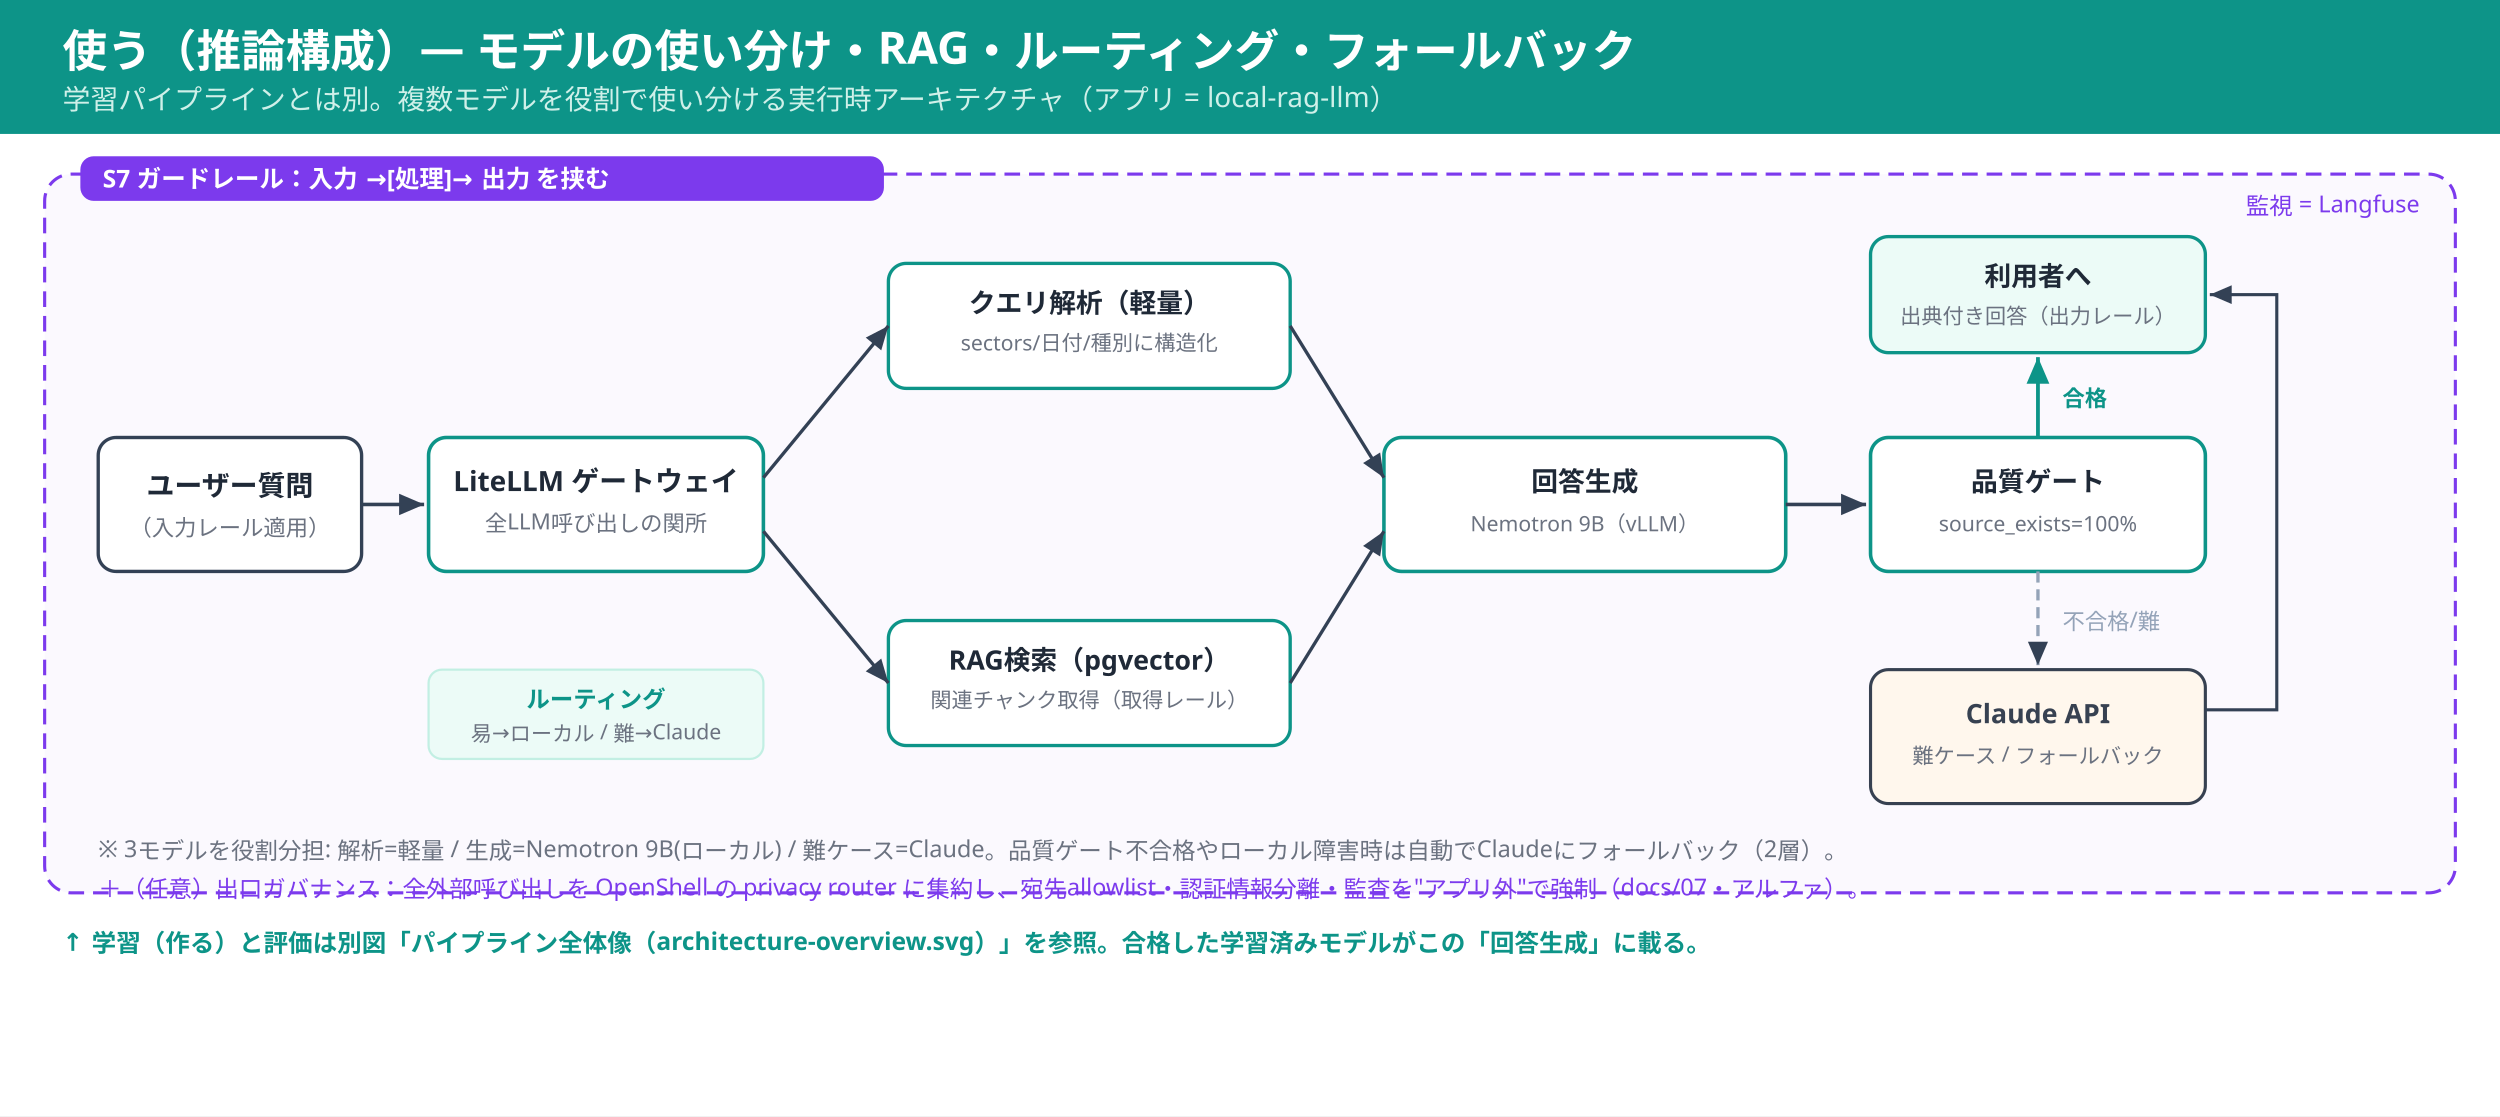
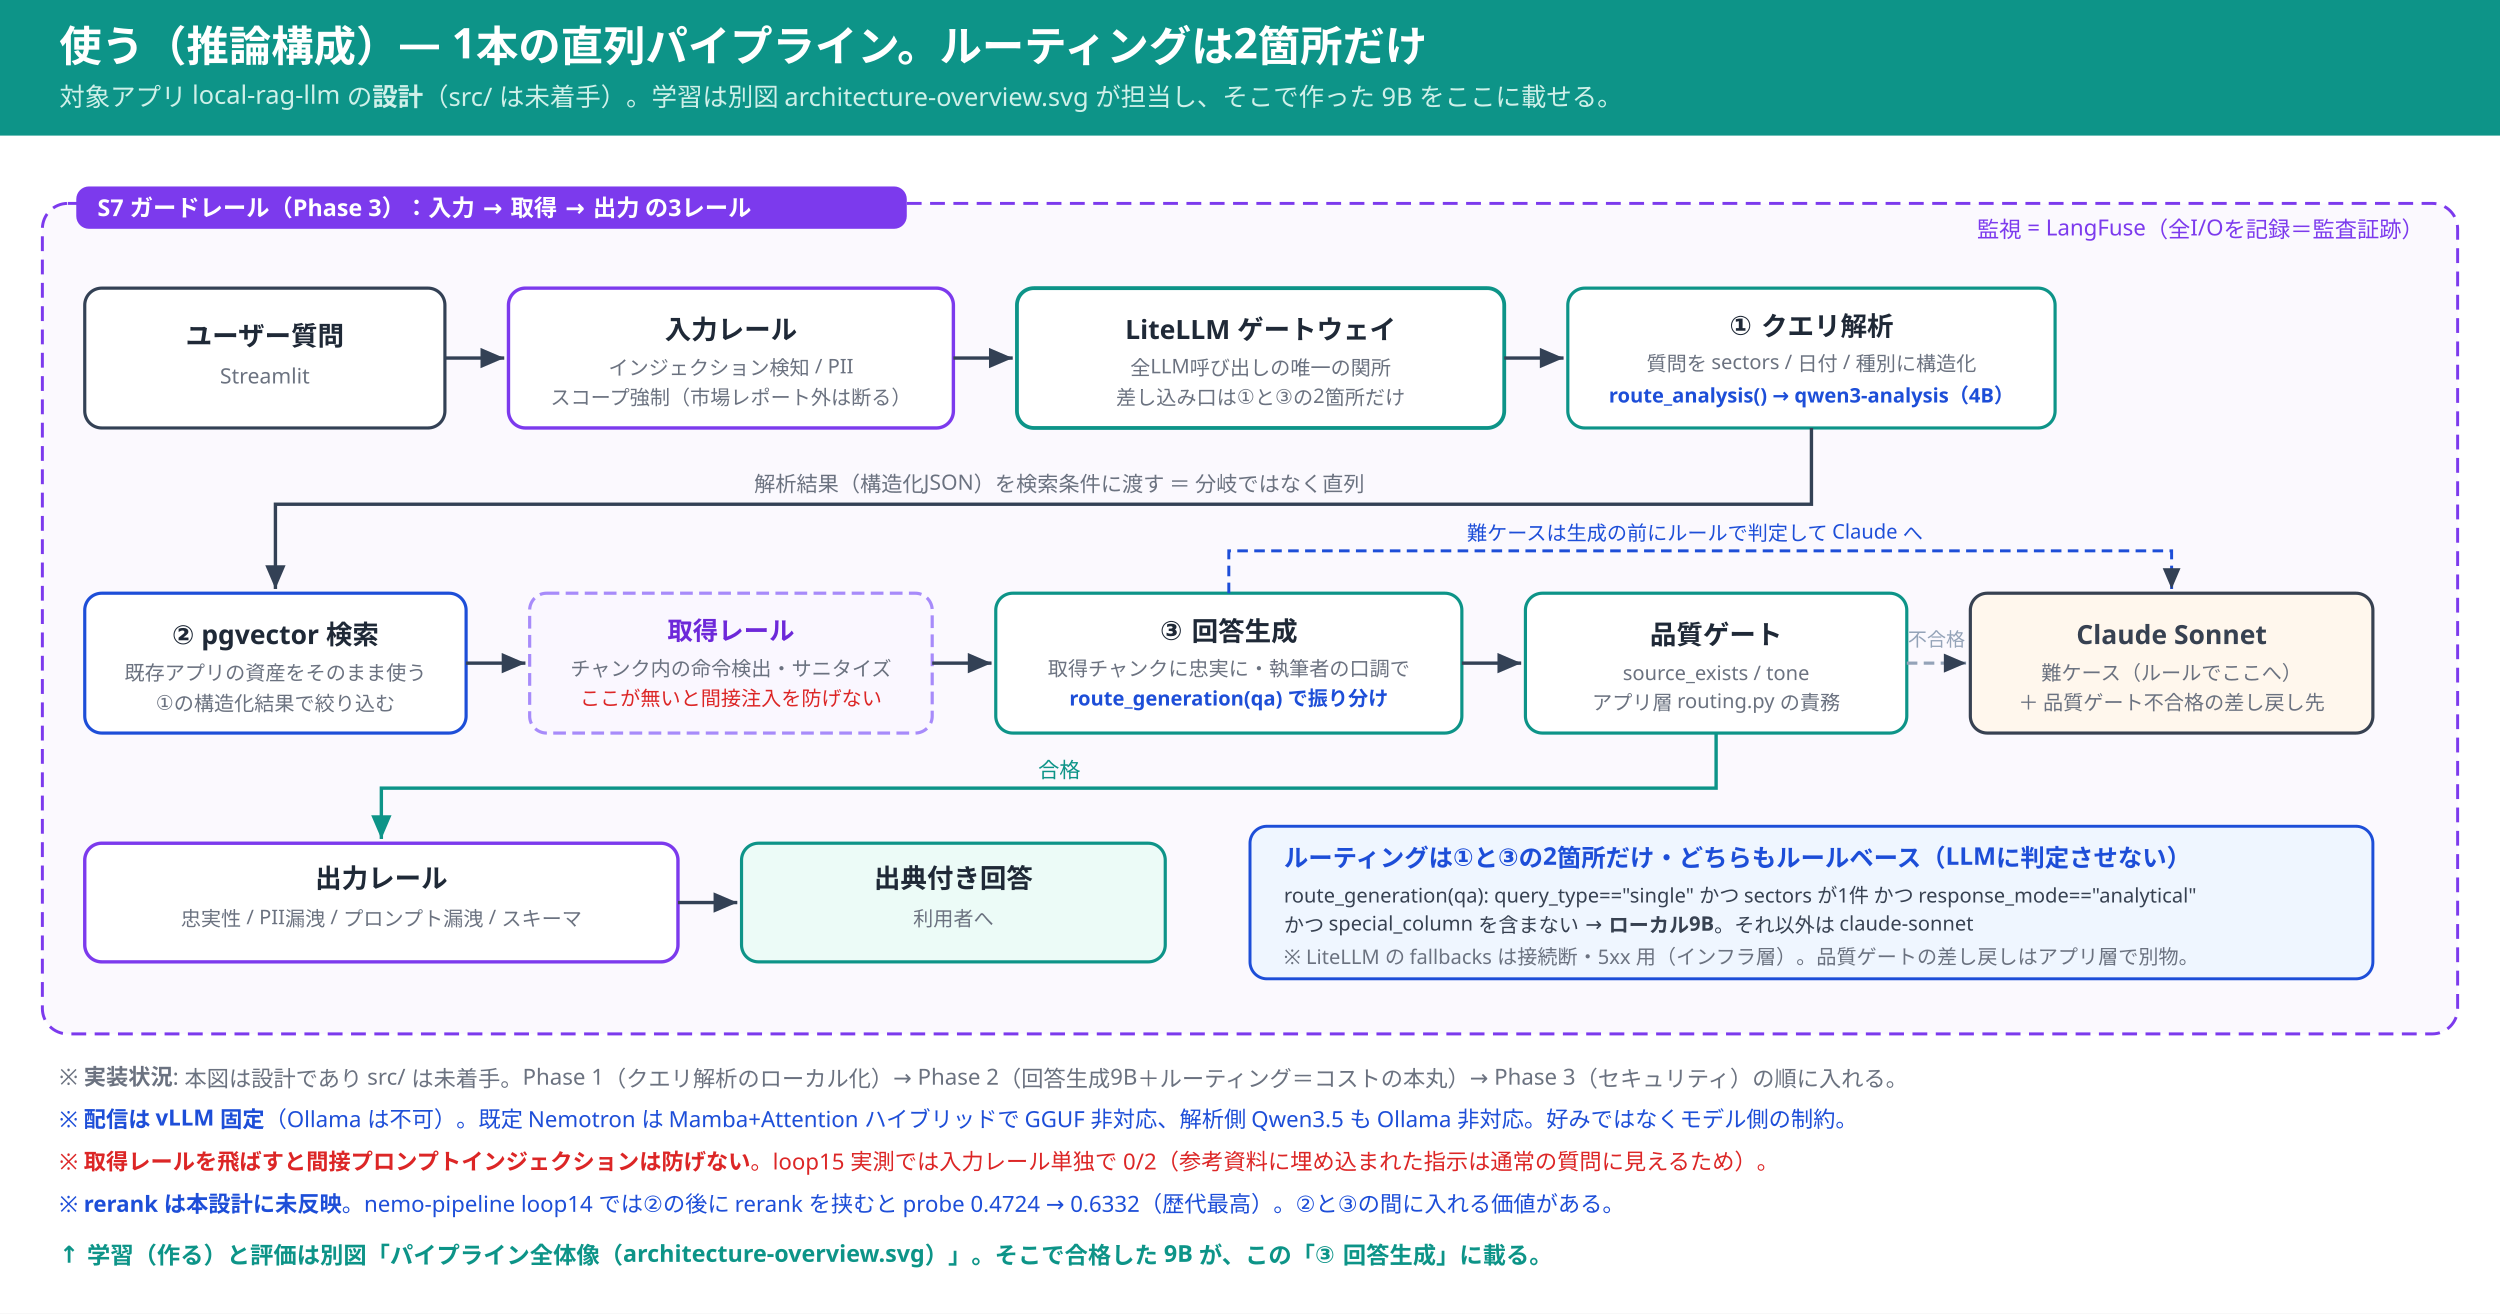
- <svg xmlns="http://www.w3.org/2000/svg" viewBox="0 0 1120 500" font-family="'Yu Gothic','Hiragino Sans','Noto Sans JP','Meiryo',sans-serif">
+ <svg xmlns="http://www.w3.org/2000/svg" viewBox="0 0 1180 620" font-family="'Yu Gothic','Hiragino Sans','Noto Sans JP','Meiryo',sans-serif">
  <defs>
    <marker id="b" markerWidth="9" markerHeight="9" refX="7" refY="3" orient="auto">
      <path d="M0,0 L7,3 L0,6 Z" fill="#334155" />
    </marker>
    <marker id="g" markerWidth="9" markerHeight="9" refX="7" refY="3" orient="auto">
      <path d="M0,0 L7,3 L0,6 Z" fill="#0D9488" />
    </marker>
  </defs>
-   <rect width="1120" height="500" fill="#FFFFFF" />
-   <rect x="0" y="0" width="1120" height="60" fill="#0D9488" />
-   <text x="28" y="30" fill="#FFFFFF" font-size="20" font-weight="700">使う（推論構成）— モデルの使い分け・RAG・ルーティング・フォールバック</text>
-   <text x="28" y="49" fill="#CFF0E9" font-size="12.5">学習パイプラインとは別。複数モデルを役割で使い分ける実行時アーキテクチャ（アプリ = local-rag-llm）</text>
-   <rect x="20" y="78" width="1080" height="322" rx="12" fill="#FBF9FE" stroke="#7C3AED" stroke-width="1.4" stroke-dasharray="7 4" />
-   <rect x="36" y="70" width="360" height="20" rx="6" fill="#7C3AED" />
-   <text x="46" y="84" fill="#FFFFFF" font-size="11" font-weight="600">S7 ガードレール：入力 →[処理]→ 出力 を挟む</text>
-   <text x="1084" y="96" text-anchor="end" fill="#7C3AED" font-size="10.5">監視 = Langfuse</text>
-   <rect x="44" y="196" width="118" height="60" rx="8" fill="#FFFFFF" stroke="#334155" stroke-width="1.5" />
-   <text x="103" y="222" text-anchor="middle" font-size="12.5" font-weight="600" fill="#1F2937">ユーザー質問</text>
-   <text x="103" y="240" text-anchor="middle" font-size="10" fill="#6B7280">（入力レール適用）</text>
-   <rect x="192" y="196" width="150" height="60" rx="8" fill="#FFFFFF" stroke="#0D9488" stroke-width="1.6" />
-   <text x="267" y="220" text-anchor="middle" font-size="12.5" font-weight="600" fill="#1F2937">LiteLLM ゲートウェイ</text>
-   <text x="267" y="238" text-anchor="middle" font-size="10" fill="#6B7280">全LLM呼び出しの関所</text>
-   <rect x="192" y="300" width="150" height="40" rx="6" fill="#ECFBF7" stroke="#C2EFE3" />
-   <text x="267" y="317" text-anchor="middle" font-size="10.5" font-weight="600" fill="#0D9488">ルーティング</text>
-   <text x="267" y="332" text-anchor="middle" font-size="9.5" fill="#6B7280">易→ローカル / 難→Claude</text>
-   <rect x="398" y="118" width="180" height="56" rx="8" fill="#FFFFFF" stroke="#0D9488" stroke-width="1.5" />
-   <text x="488" y="140" text-anchor="middle" font-size="12" font-weight="600" fill="#1F2937">クエリ解析（軽量）</text>
-   <text x="488" y="157" text-anchor="middle" font-size="9.5" fill="#6B7280">sectors/日付/種別に構造化</text>
-   <rect x="398" y="278" width="180" height="56" rx="8" fill="#FFFFFF" stroke="#0D9488" stroke-width="1.5" />
-   <text x="488" y="300" text-anchor="middle" font-size="12" font-weight="600" fill="#1F2937">RAG検索（pgvector）</text>
-   <text x="488" y="317" text-anchor="middle" font-size="9.5" fill="#6B7280">関連チャンク取得（取得レール）</text>
-   <rect x="620" y="196" width="180" height="60" rx="8" fill="#FFFFFF" stroke="#0D9488" stroke-width="1.6" />
-   <text x="710" y="220" text-anchor="middle" font-size="12" font-weight="600" fill="#1F2937">回答生成</text>
-   <text x="710" y="238" text-anchor="middle" font-size="9.5" fill="#6B7280">Nemotron 9B（vLLM）</text>
-   <rect x="838" y="196" width="150" height="60" rx="8" fill="#FFFFFF" stroke="#0D9488" stroke-width="1.6" />
-   <text x="913" y="220" text-anchor="middle" font-size="12" font-weight="600" fill="#1F2937">品質ゲート</text>
-   <text x="913" y="238" text-anchor="middle" font-size="9.5" fill="#6B7280">source_exists=100%</text>
-   <rect x="838" y="106" width="150" height="52" rx="8" fill="#ECFBF7" stroke="#0D9488" stroke-width="1.5" />
-   <text x="913" y="128" text-anchor="middle" font-size="12" font-weight="600" fill="#1F2937">利用者へ</text>
-   <text x="913" y="145" text-anchor="middle" font-size="9.5" fill="#6B7280">出典付き回答（出力レール）</text>
-   <rect x="838" y="300" width="150" height="60" rx="8" fill="#FFF7ED" stroke="#374151" stroke-width="1.4" />
-   <text x="913" y="324" text-anchor="middle" font-size="12" font-weight="600" fill="#374151">Claude API</text>
-   <text x="913" y="342" text-anchor="middle" font-size="9.5" fill="#6B7280">難ケース / フォールバック</text>
-   <line x1="162" y1="226" x2="190" y2="226" stroke="#334155" stroke-width="1.6" marker-end="url(#b)" />
-   <path d="M342,214 L398,146" fill="none" stroke="#334155" stroke-width="1.5" marker-end="url(#b)" />
-   <path d="M342,238 L398,306" fill="none" stroke="#334155" stroke-width="1.5" marker-end="url(#b)" />
-   <path d="M578,146 L620,214" fill="none" stroke="#334155" stroke-width="1.5" marker-end="url(#b)" />
-   <path d="M578,306 L620,238" fill="none" stroke="#334155" stroke-width="1.5" marker-end="url(#b)" />
-   <line x1="800" y1="226" x2="836" y2="226" stroke="#334155" stroke-width="1.6" marker-end="url(#b)" />
-   <path d="M913,196 L913,160" fill="none" stroke="#0D9488" stroke-width="1.7" marker-end="url(#g)" />
-   <text x="924" y="182" font-size="10" fill="#0D9488" font-weight="600">合格</text>
-   <path d="M913,256 L913,298" fill="none" stroke="#94A3B8" stroke-width="1.5" stroke-dasharray="5 3" marker-end="url(#b)" />
-   <text x="924" y="282" font-size="10" fill="#94A3B8">不合格/難</text>
-   <path d="M988,318 L1020,318 L1020,132 L990,132" fill="none" stroke="#334155" stroke-width="1.4" marker-end="url(#b)" />
-   <text x="44" y="384" font-size="10.5" fill="#6B7280">※ 3モデルを役割分担: 解析=軽量 / 生成=Nemotron 9B(ローカル) / 難ケース=Claude。品質ゲート不合格やローカル障害時は自動でClaudeにフォールバック（2層）。</text>
-   <text x="44" y="402" font-size="10.5" fill="#7C3AED">＋（任意）出口ガバナンス：全外部呼び出しを OpenShell の privacy router に集約し、宛先allowlist・認証情報分離・監査を"アプリ外"で強制（docs/07・アルファ）。</text>
-   <text x="28" y="426" font-size="11" fill="#0D9488" font-weight="600">↑ 学習（作る）と評価は別図「パイプライン全体像（architecture-overview.svg）」を参照。合格した学習済みモデルがこの「回答生成」に載る。</text>
+   <rect width="1180" height="620" fill="#FFFFFF" />
+   <rect x="0" y="0" width="1180" height="64" fill="#0D9488" />
+   <text x="28" y="29" fill="#FFFFFF" font-size="20" font-weight="700">使う（推論構成）— 1本の直列パイプライン。ルーティングは2箇所だけ</text>
+   <text x="28" y="50" fill="#CFF0E9" font-size="12">対象アプリ local-rag-llm の<tspan font-weight="700">設計</tspan>（src/ は未着手）。学習は別図 architecture-overview.svg が担当し、そこで作った 9B をここに載せる。</text>
+   <rect x="20" y="96" width="1140" height="392" rx="12" fill="#FBF9FE" stroke="#7C3AED" stroke-width="1.4" stroke-dasharray="7 4" />
+   <rect x="36" y="88" width="392" height="20" rx="6" fill="#7C3AED" />
+   <text x="46" y="102" fill="#FFFFFF" font-size="11" font-weight="600">S7 ガードレール（Phase 3）：入力 → 取得 → 出力 の3レール</text>
+   <text x="1144" y="112" text-anchor="end" fill="#7C3AED" font-size="10.5">監視 = LangFuse（全I/Oを記録＝監査証跡）</text>
+   <rect x="40" y="136" width="170" height="66" rx="8" fill="#FFFFFF" stroke="#334155" stroke-width="1.5" />
+   <text x="125" y="163" text-anchor="middle" font-size="12.5" font-weight="600" fill="#1F2937">ユーザー質問</text>
+   <text x="125" y="181" text-anchor="middle" font-size="10" fill="#6B7280">Streamlit</text>
+   <rect x="240" y="136" width="210" height="66" rx="8" fill="#FFFFFF" stroke="#7C3AED" stroke-width="1.6" />
+   <text x="345" y="160" text-anchor="middle" font-size="12.5" font-weight="600" fill="#1F2937">入力レール</text>
+   <text x="345" y="177" text-anchor="middle" font-size="9.5" fill="#6B7280">インジェクション検知 / PII</text>
+   <text x="345" y="191" text-anchor="middle" font-size="9.5" fill="#6B7280">スコープ強制（市場レポート外は断る）</text>
+   <rect x="480" y="136" width="230" height="66" rx="8" fill="#FFFFFF" stroke="#0D9488" stroke-width="1.8" />
+   <text x="595" y="160" text-anchor="middle" font-size="12.5" font-weight="600" fill="#1F2937">LiteLLM ゲートウェイ</text>
+   <text x="595" y="177" text-anchor="middle" font-size="9.5" fill="#6B7280">全LLM呼び出しの唯一の関所</text>
+   <text x="595" y="191" text-anchor="middle" font-size="9.5" fill="#6B7280">差し込み口は①と③の2箇所だけ</text>
+   <rect x="740" y="136" width="230" height="66" rx="8" fill="#FFFFFF" stroke="#0D9488" stroke-width="1.5" />
+   <text x="855" y="158" text-anchor="middle" font-size="12.5" font-weight="600" fill="#1F2937">① クエリ解析</text>
+   <text x="855" y="175" text-anchor="middle" font-size="9.5" fill="#6B7280">質問を sectors / 日付 / 種別に構造化</text>
+   <text x="855" y="190" text-anchor="middle" font-size="9.5" fill="#1D4ED8" font-weight="600">route_analysis() → qwen3-analysis（4B）</text>
+   <line x1="210" y1="169" x2="238" y2="169" stroke="#334155" stroke-width="1.6" marker-end="url(#b)" />
+   <line x1="450" y1="169" x2="478" y2="169" stroke="#334155" stroke-width="1.6" marker-end="url(#b)" />
+   <line x1="710" y1="169" x2="738" y2="169" stroke="#334155" stroke-width="1.6" marker-end="url(#b)" />
+   <path d="M855,202 L855,238 L130,238 L130,278" fill="none" stroke="#334155" stroke-width="1.6" marker-end="url(#b)" />
+   <text x="500" y="232" text-anchor="middle" font-size="10" fill="#6B7280">解析結果（構造化JSON）を検索条件に渡す ＝ 分岐ではなく直列</text>
+   <rect x="40" y="280" width="180" height="66" rx="8" fill="#FFFFFF" stroke="#1D4ED8" stroke-width="1.5" />
+   <text x="130" y="304" text-anchor="middle" font-size="12.5" font-weight="600" fill="#1F2937">② pgvector 検索</text>
+   <text x="130" y="321" text-anchor="middle" font-size="9.5" fill="#6B7280">既存アプリの資産をそのまま使う</text>
+   <text x="130" y="335" text-anchor="middle" font-size="9.5" fill="#6B7280">①の構造化結果で絞り込む</text>
+   <rect x="250" y="280" width="190" height="66" rx="8" fill="#FAF7FF" stroke="#A78BFA" stroke-width="1.5" stroke-dasharray="6 3" />
+   <text x="345" y="302" text-anchor="middle" font-size="12" font-weight="600" fill="#6D28D9">取得レール</text>
+   <text x="345" y="319" text-anchor="middle" font-size="9.5" fill="#6B7280">チャンク内の命令検出・サニタイズ</text>
+   <text x="345" y="333" text-anchor="middle" font-size="9.5" fill="#DC2626">ここが無いと間接注入を防げない</text>
+   <rect x="470" y="280" width="220" height="66" rx="8" fill="#FFFFFF" stroke="#0D9488" stroke-width="1.5" />
+   <text x="580" y="302" text-anchor="middle" font-size="12.5" font-weight="600" fill="#1F2937">③ 回答生成</text>
+   <text x="580" y="319" text-anchor="middle" font-size="9.5" fill="#6B7280">取得チャンクに忠実に・執筆者の口調で</text>
+   <text x="580" y="333" text-anchor="middle" font-size="9.5" fill="#1D4ED8" font-weight="600">route_generation(qa) で振り分け</text>
+   <rect x="720" y="280" width="180" height="66" rx="8" fill="#FFFFFF" stroke="#0D9488" stroke-width="1.5" />
+   <text x="810" y="304" text-anchor="middle" font-size="12.5" font-weight="600" fill="#1F2937">品質ゲート</text>
+   <text x="810" y="321" text-anchor="middle" font-size="9.5" fill="#6B7280">source_exists / tone</text>
+   <text x="810" y="335" text-anchor="middle" font-size="9.5" fill="#6B7280">アプリ層 routing.py の責務</text>
+   <rect x="930" y="280" width="190" height="66" rx="8" fill="#FFF7ED" stroke="#374151" stroke-width="1.5" />
+   <text x="1025" y="304" text-anchor="middle" font-size="12.5" font-weight="600" fill="#374151">Claude Sonnet</text>
+   <text x="1025" y="321" text-anchor="middle" font-size="9.5" fill="#6B7280">難ケース（ルールでここへ）</text>
+   <text x="1025" y="335" text-anchor="middle" font-size="9.5" fill="#6B7280">＋ 品質ゲート不合格の差し戻し先</text>
+   <line x1="220" y1="313" x2="248" y2="313" stroke="#334155" stroke-width="1.6" marker-end="url(#b)" />
+   <line x1="440" y1="313" x2="468" y2="313" stroke="#334155" stroke-width="1.6" marker-end="url(#b)" />
+   <line x1="690" y1="313" x2="718" y2="313" stroke="#334155" stroke-width="1.6" marker-end="url(#b)" />
+   <line x1="900" y1="313" x2="928" y2="313" stroke="#94A3B8" stroke-width="1.5" stroke-dasharray="5 3" marker-end="url(#b)" />
+   <text x="914" y="305" text-anchor="middle" font-size="9" fill="#94A3B8">不合格</text>
+   <path d="M580,280 L580,260 L1025,260 L1025,278" fill="none" stroke="#1D4ED8" stroke-width="1.4" stroke-dasharray="5 3" marker-end="url(#b)" />
+   <text x="800" y="255" text-anchor="middle" font-size="9.5" fill="#1D4ED8">難ケースは生成の前にルールで判定して Claude へ</text>
+   <path d="M810,346 L810,372 L180,372 L180,396" fill="none" stroke="#0D9488" stroke-width="1.6" marker-end="url(#g)" />
+   <text x="500" y="367" text-anchor="middle" font-size="10" fill="#0D9488">合格</text>
+   <rect x="40" y="398" width="280" height="56" rx="8" fill="#FFFFFF" stroke="#7C3AED" stroke-width="1.6" />
+   <text x="180" y="419" text-anchor="middle" font-size="12.5" font-weight="600" fill="#1F2937">出力レール</text>
+   <text x="180" y="437" text-anchor="middle" font-size="9.5" fill="#6B7280">忠実性 / PII漏洩 / プロンプト漏洩 / スキーマ</text>
+   <rect x="350" y="398" width="200" height="56" rx="8" fill="#ECFBF7" stroke="#0D9488" stroke-width="1.5" />
+   <text x="450" y="419" text-anchor="middle" font-size="12.5" font-weight="600" fill="#1F2937">出典付き回答</text>
+   <text x="450" y="437" text-anchor="middle" font-size="9.5" fill="#6B7280">利用者へ</text>
+   <line x1="320" y1="426" x2="348" y2="426" stroke="#334155" stroke-width="1.6" marker-end="url(#b)" />
+   <rect x="590" y="390" width="530" height="72" rx="8" fill="#EFF6FF" stroke="#1D4ED8" stroke-width="1.4" />
+   <text x="606" y="409" font-size="11.5" font-weight="700" fill="#1D4ED8">ルーティングは①と③の2箇所だけ・どちらもルールベース（LLMに判定させない）</text>
+   <text x="606" y="426" font-size="9.5" fill="#374151">route_generation(qa): query_type=="single" かつ sectors が1件 かつ response_mode=="analytical"</text>
+   <text x="606" y="440" font-size="9.5" fill="#374151">かつ special_column を含まない → <tspan font-weight="700">ローカル9B</tspan>。それ以外は claude-sonnet</text>
+   <text x="606" y="455" font-size="9.5" fill="#6B7280">※ LiteLLM の fallbacks は接続断・5xx 用（インフラ層）。品質ゲートの差し戻しはアプリ層で別物。</text>
+   <text x="28" y="512" font-size="10.5" fill="#6B7280">※ <tspan font-weight="700">実装状況</tspan>: 本図は設計であり src/ は未着手。Phase 1（クエリ解析のローカル化）→ Phase 2（回答生成9B＋ルーティング＝コストの本丸）→ Phase 3（セキュリティ）の順に入れる。</text>
+   <text x="28" y="532" font-size="10.5" fill="#1D4ED8">※ <tspan font-weight="700">配信は vLLM 固定</tspan>（Ollama は不可）。既定 Nemotron は Mamba+Attention ハイブリッドで GGUF 非対応、解析側 Qwen3.5 も Ollama 非対応。好みではなくモデル側の制約。</text>
+   <text x="28" y="552" font-size="10.5" fill="#DC2626">※ <tspan font-weight="700">取得レールを飛ばすと間接プロンプトインジェクションは防げない</tspan>。loop15 実測では入力レール単独で 0/2（参考資料に埋め込まれた指示は通常の質問に見えるため）。</text>
+   <text x="28" y="572" font-size="10.5" fill="#1D4ED8">※ <tspan font-weight="700">rerank は本設計に未反映</tspan>。nemo-pipeline loop14 では②の後に rerank を挟むと probe 0.4724 → 0.6332（歴代最高）。②と③の間に入れる価値がある。</text>
+   <text x="28" y="596" font-size="11" fill="#0D9488" font-weight="600">↑ 学習（作る）と評価は別図「パイプライン全体像（architecture-overview.svg）」。そこで合格した 9B が、この「③ 回答生成」に載る。</text>
</svg>
